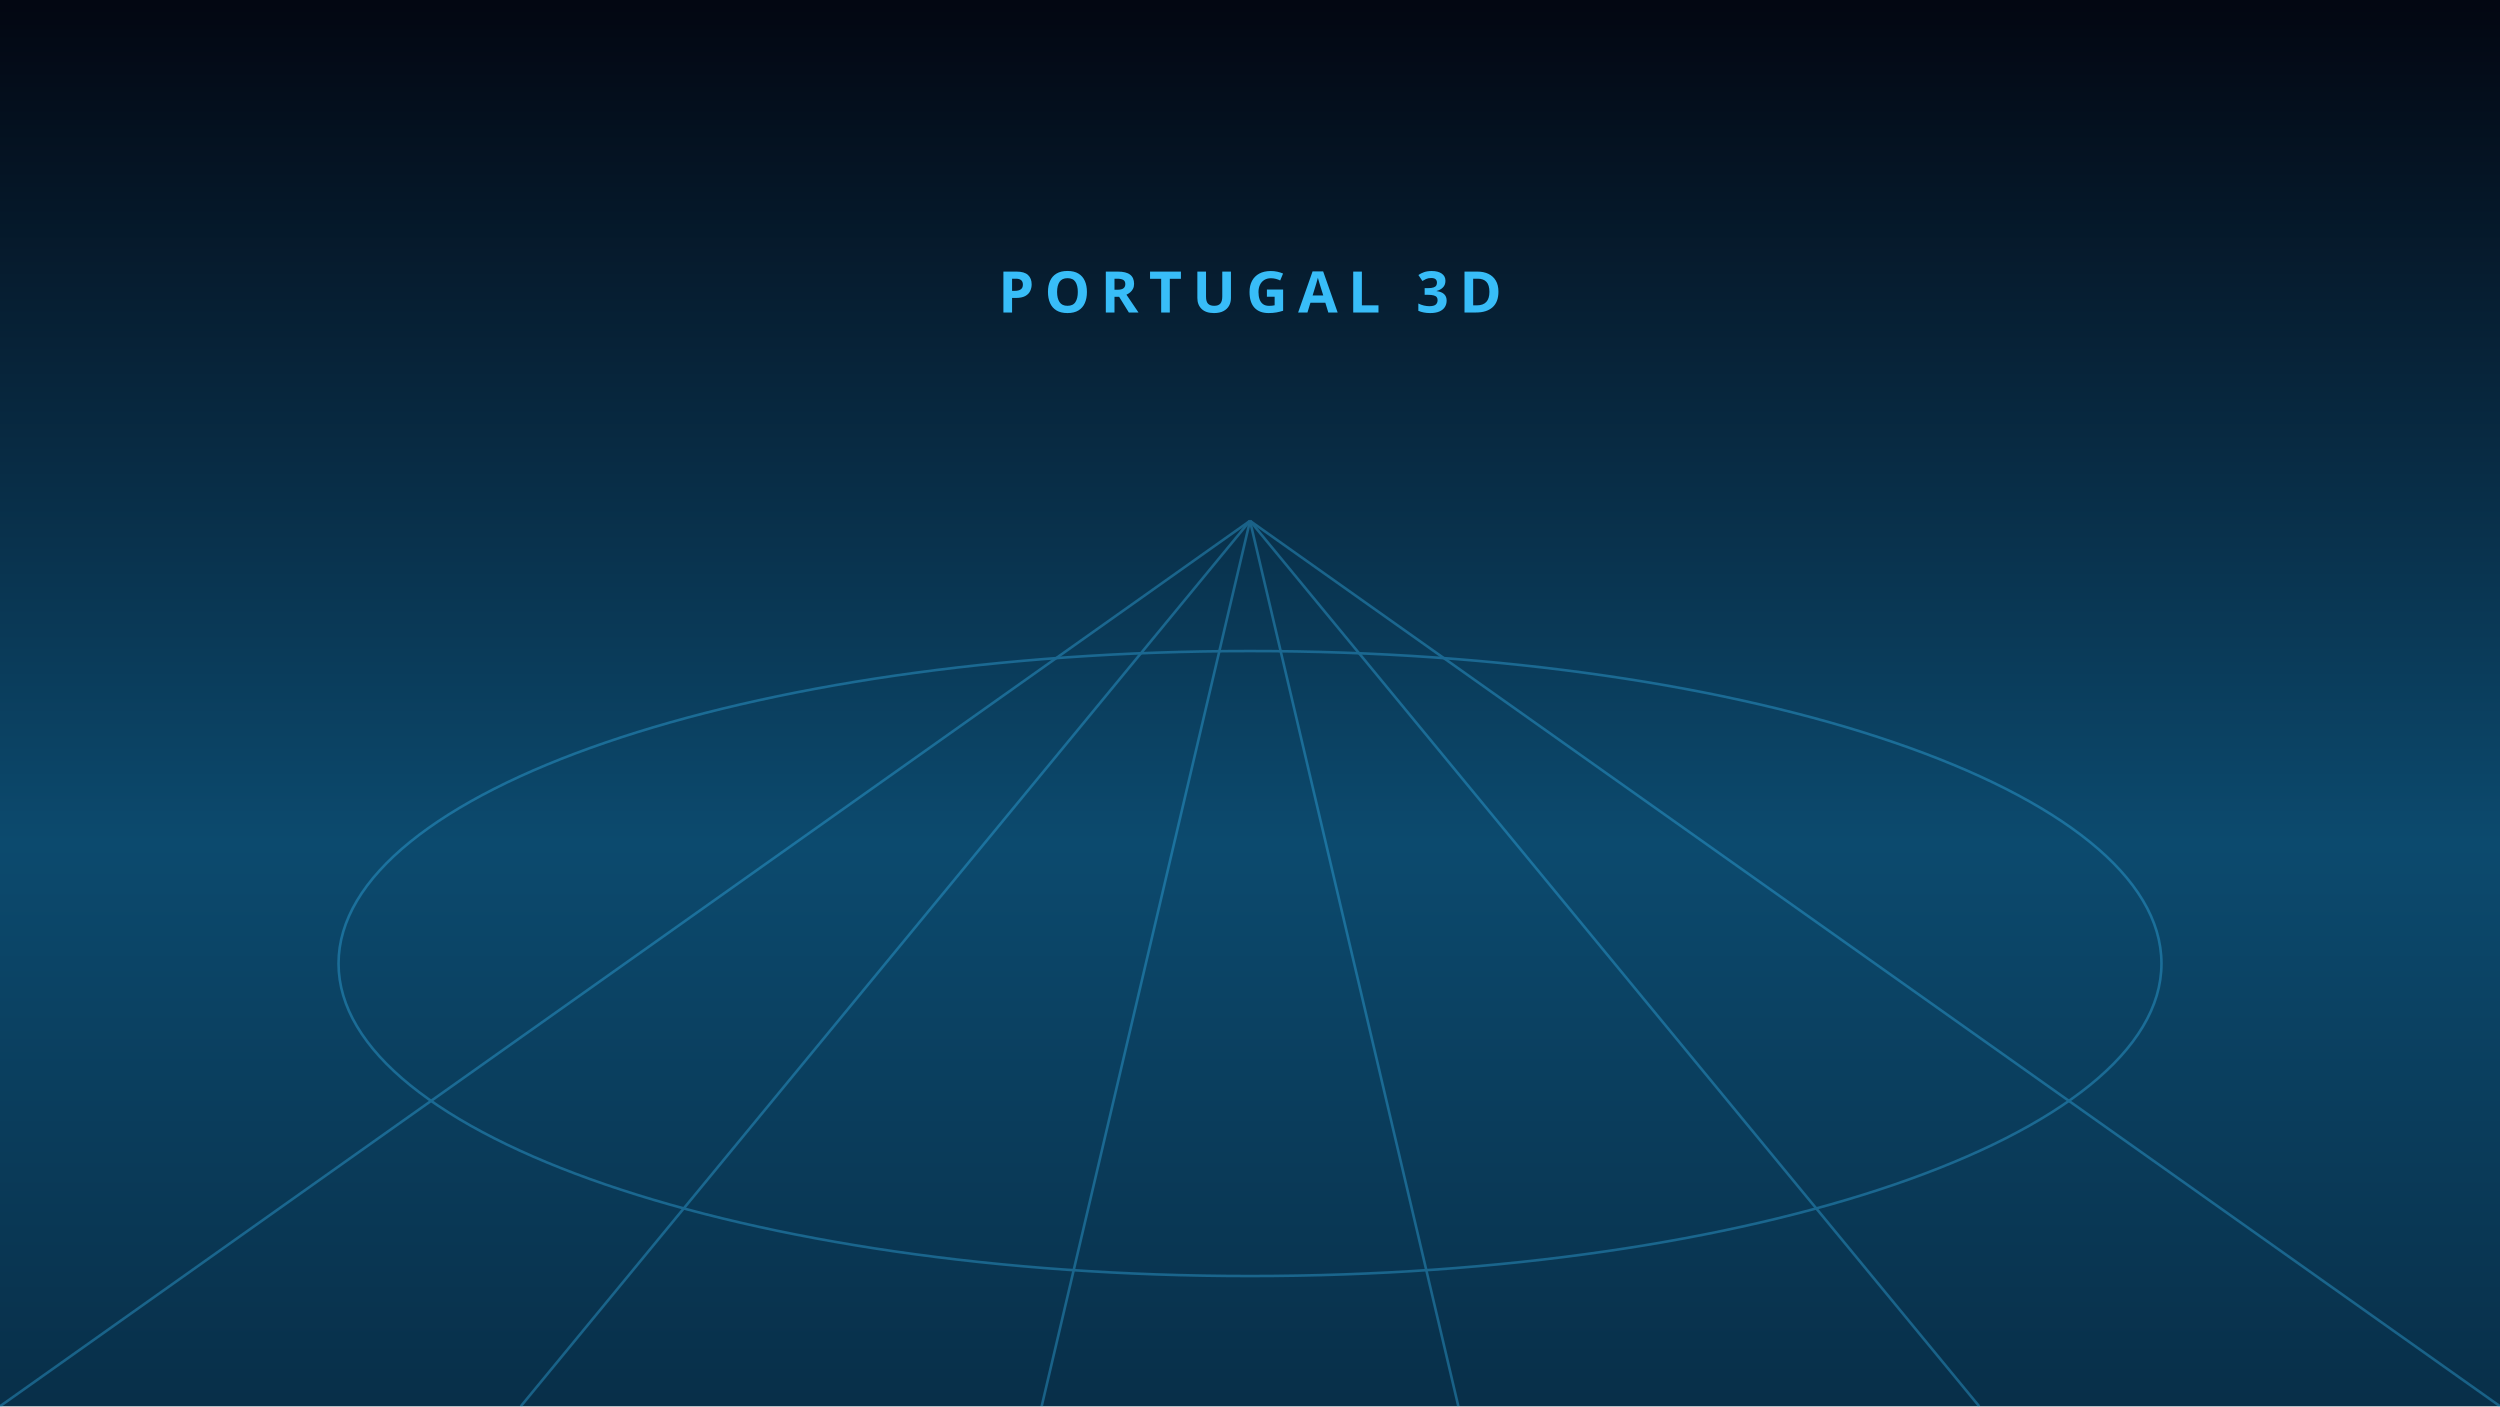
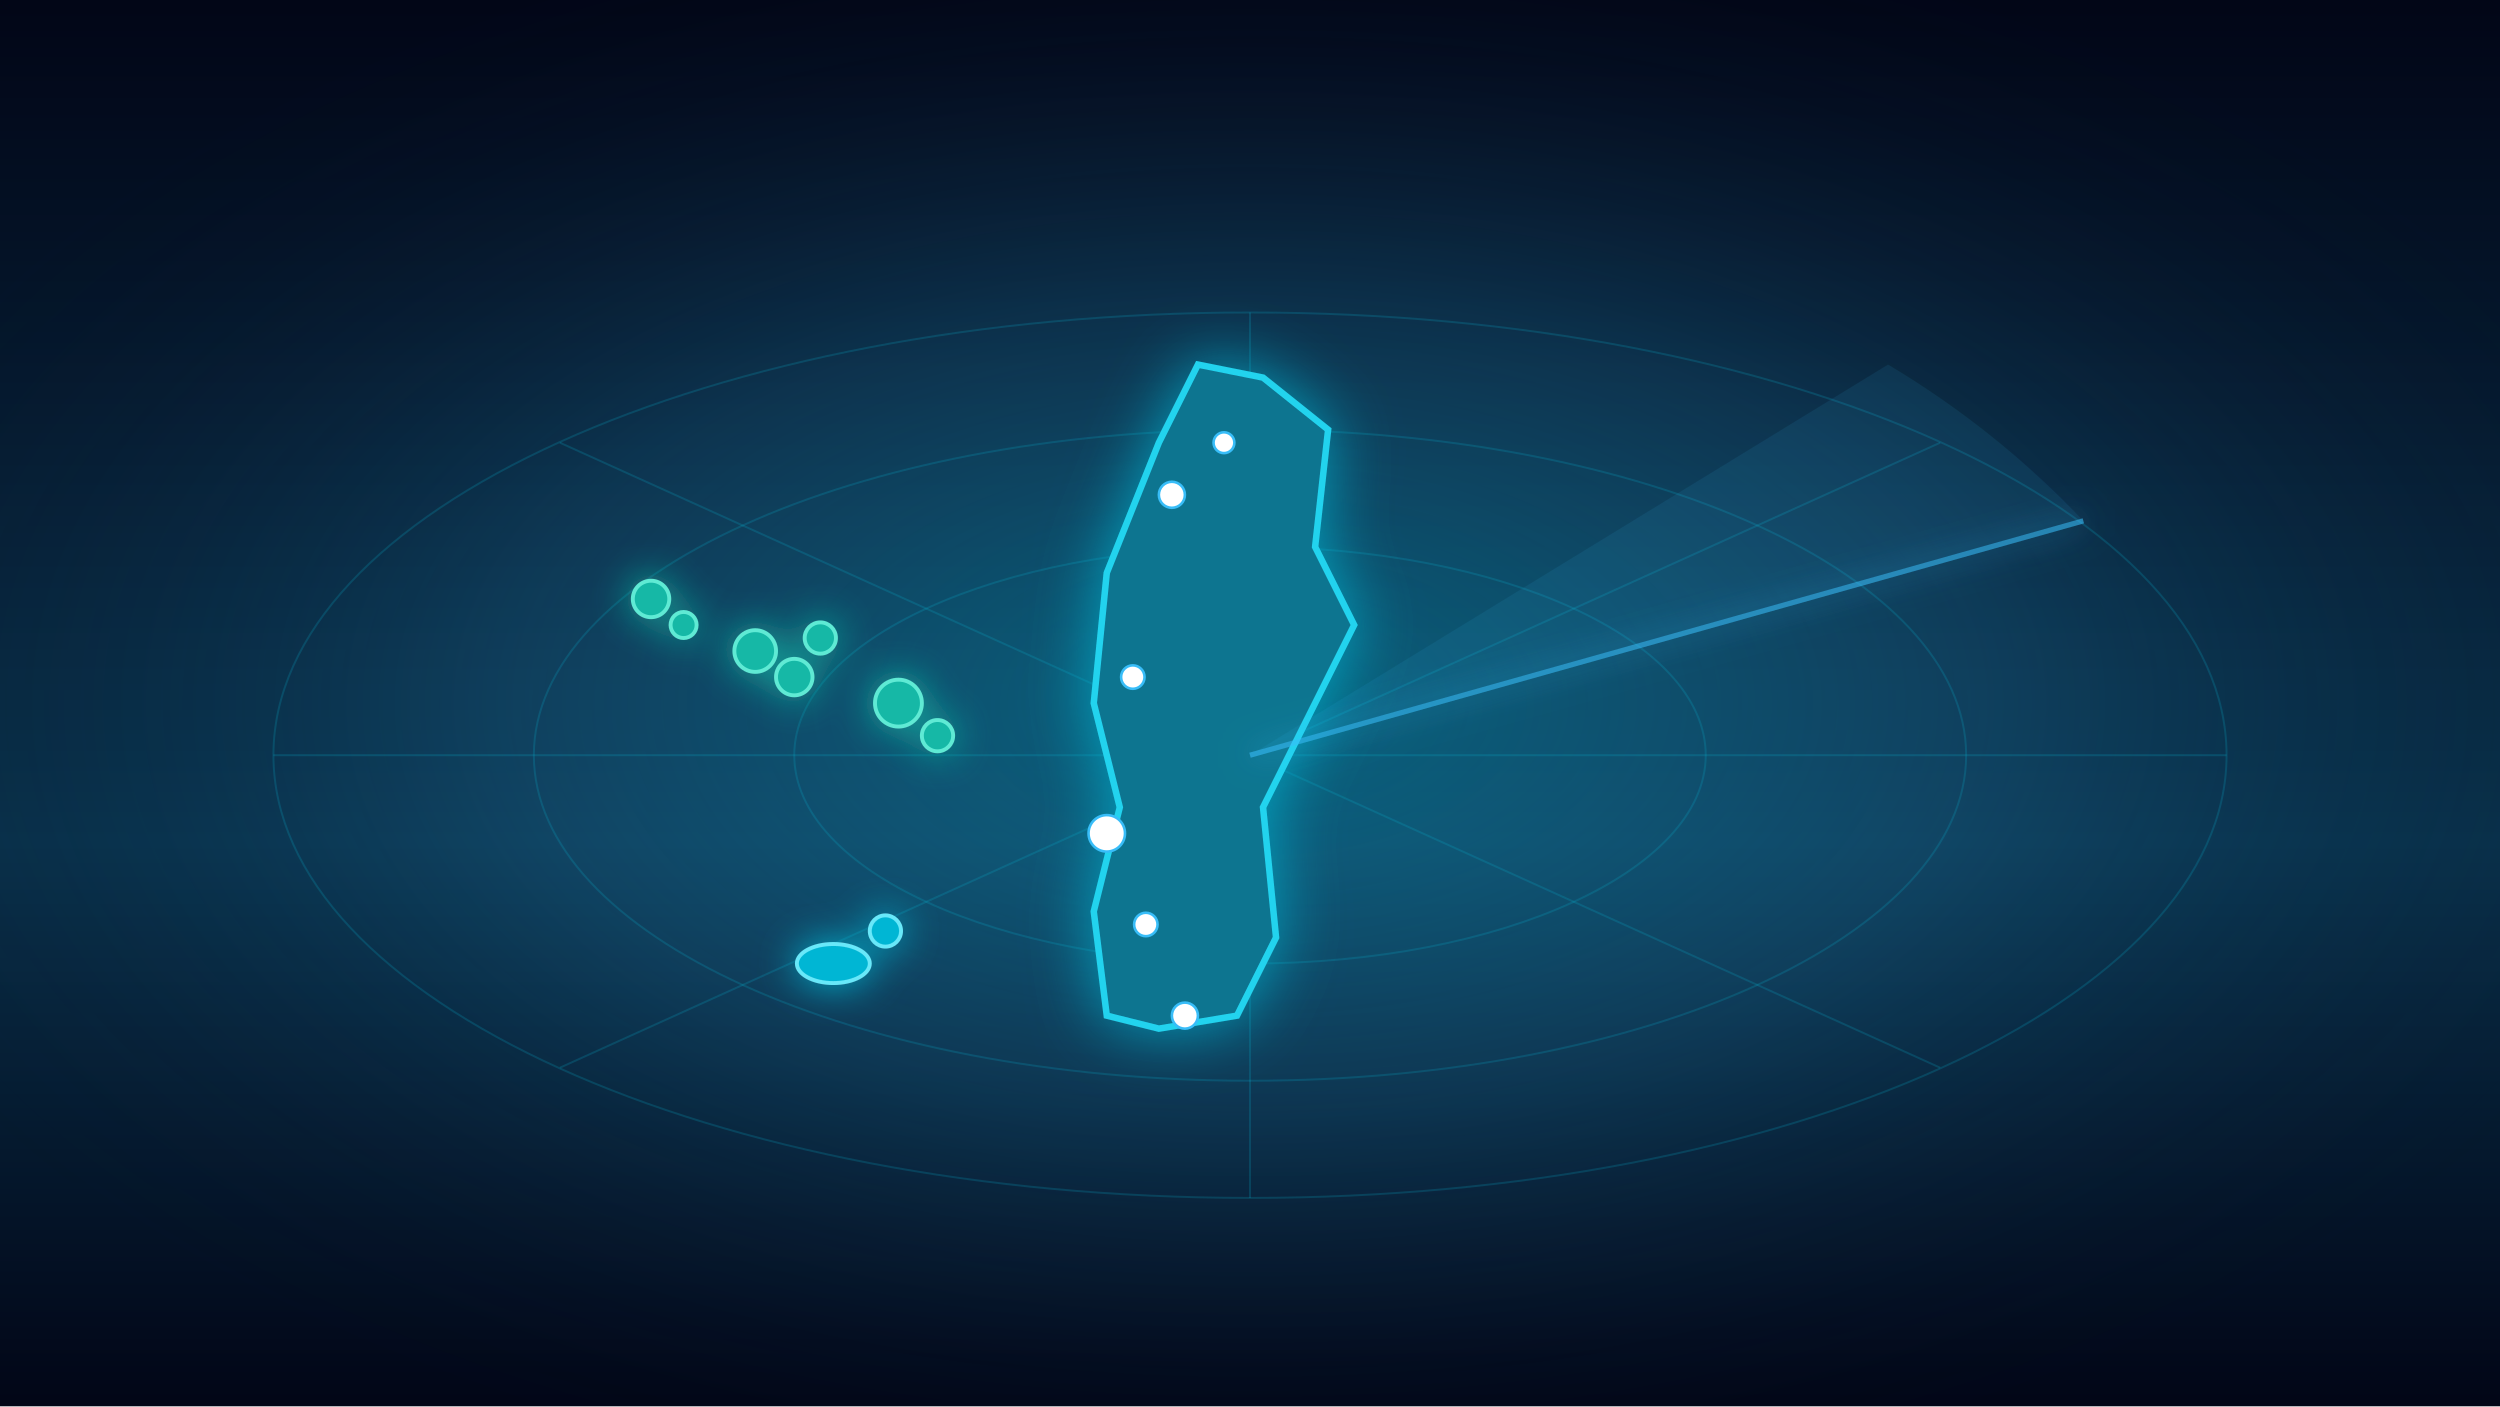
<svg xmlns="http://www.w3.org/2000/svg" viewBox="0 0 1920 1080" width="100%" height="100%">
  <defs>
-     <linearGradient id="sky_3d" x1="0%" y1="0%" x2="0%" y2="100%">
-       <stop offset="0%" stop-color="#030712" />
-       <stop offset="60%" stop-color="#0C4A6E" />
-       <stop offset="100%" stop-color="#082F49" />
+     <linearGradient id="cyber_bg" x1="0%" y1="0%" x2="0%" y2="100%">
+       <stop offset="0%" stop-color="#020617" />
+       <stop offset="60%" stop-color="#082f49" />
+       <stop offset="100%" stop-color="#020617" />
    </linearGradient>
+     <radialGradient id="core_glow" cx="50%" cy="50%" r="60%">
+       <stop offset="0%" stop-color="#06b6d4" stop-opacity="0.4" />
+       <stop offset="50%" stop-color="#38bdf8" stop-opacity="0.15" />
+       <stop offset="100%" stop-color="#020617" stop-opacity="0" />
+     </radialGradient>
  </defs>
-   <rect width="1920" height="1080" fill="url(#sky_3d)" />
-   <g stroke="#38BDF8" stroke-width="2" opacity="0.35">
-     <line x1="960" y1="400" x2="0" y2="1080" />
-     <line x1="960" y1="400" x2="400" y2="1080" />
-     <line x1="960" y1="400" x2="800" y2="1080" />
-     <line x1="960" y1="400" x2="1120" y2="1080" />
-     <line x1="960" y1="400" x2="1520" y2="1080" />
-     <line x1="960" y1="400" x2="1920" y2="1080" />
-     <ellipse cx="960" cy="740" rx="700" ry="240" fill="none" />
+   <rect width="1920" height="1080" fill="url(#cyber_bg)" />
+   <rect width="1920" height="1080" fill="url(#core_glow)" />
+   <g stroke="rgba(6, 182, 212, 0.2)" stroke-width="1.5" fill="none">
+     <ellipse cx="960" cy="580" rx="750" ry="340" />
+     <ellipse cx="960" cy="580" rx="550" ry="250" />
+     <ellipse cx="960" cy="580" rx="350" ry="160" />
+     <line x1="210" y1="580" x2="1710" y2="580" />
+     <line x1="960" y1="240" x2="960" y2="920" />
+     <line x1="430" y1="340" x2="1490" y2="820" />
+     <line x1="430" y1="820" x2="1490" y2="340" />
  </g>
-   <text x="960" y="240" fill="#38BDF8" font-family="sans-serif" font-weight="900" font-size="44" letter-spacing="8" text-anchor="middle">PORTUGAL 3D</text>
+   <g fill="#0e7490" stroke="#22d3ee" stroke-width="5" filter="drop-shadow(0 0 25px rgba(6,182,212,0.8))">
+     <polygon points="       920,280 970,290 1020,330 1010,420 1040,480 1000,560 970,620 980,720       950,780 890,790 850,780 840,700 860,620 840,540 850,440 890,340 920,280     " />
+   </g>
+   <g fill="#14b8a6" stroke="#5eead4" stroke-width="3" filter="drop-shadow(0 0 15px #14b8a6)">
+     <circle cx="500" cy="460" r="14" />
+     <circle cx="525" cy="480" r="10" />
+     <circle cx="580" cy="500" r="16" />
+     <circle cx="610" cy="520" r="14" />
+     <circle cx="630" cy="490" r="12" />
+     <circle cx="690" cy="540" r="18" />
+     <circle cx="720" cy="565" r="12" />
+   </g>
+   <g fill="#06b6d4" stroke="#67e8f9" stroke-width="3" filter="drop-shadow(0 0 15px #06b6d4)">
+     <ellipse cx="640" cy="740" rx="28" ry="15" />
+     <circle cx="680" cy="715" r="12" />
+   </g>
+   <g fill="#ffffff" stroke="#38bdf8" stroke-width="2">
+     <circle cx="940" cy="340" r="8" />
+     <circle cx="900" cy="380" r="10" />
+     <circle cx="870" cy="520" r="9" />
+     <circle cx="850" cy="640" r="14" />
+     <circle cx="880" cy="710" r="9" />
+     <circle cx="910" cy="780" r="10" />
+   </g>
+   <g opacity="0.6">
+     <line x1="960" y1="580" x2="1600" y2="400" stroke="#38bdf8" stroke-width="4" filter="drop-shadow(0 0 12px #38bdf8)" />
+     <path d="M 960,580 L 1600,400 A 700,700 0 0,0 1450,280 Z" fill="rgba(56, 189, 248, 0.15)" />
+   </g>
</svg>
